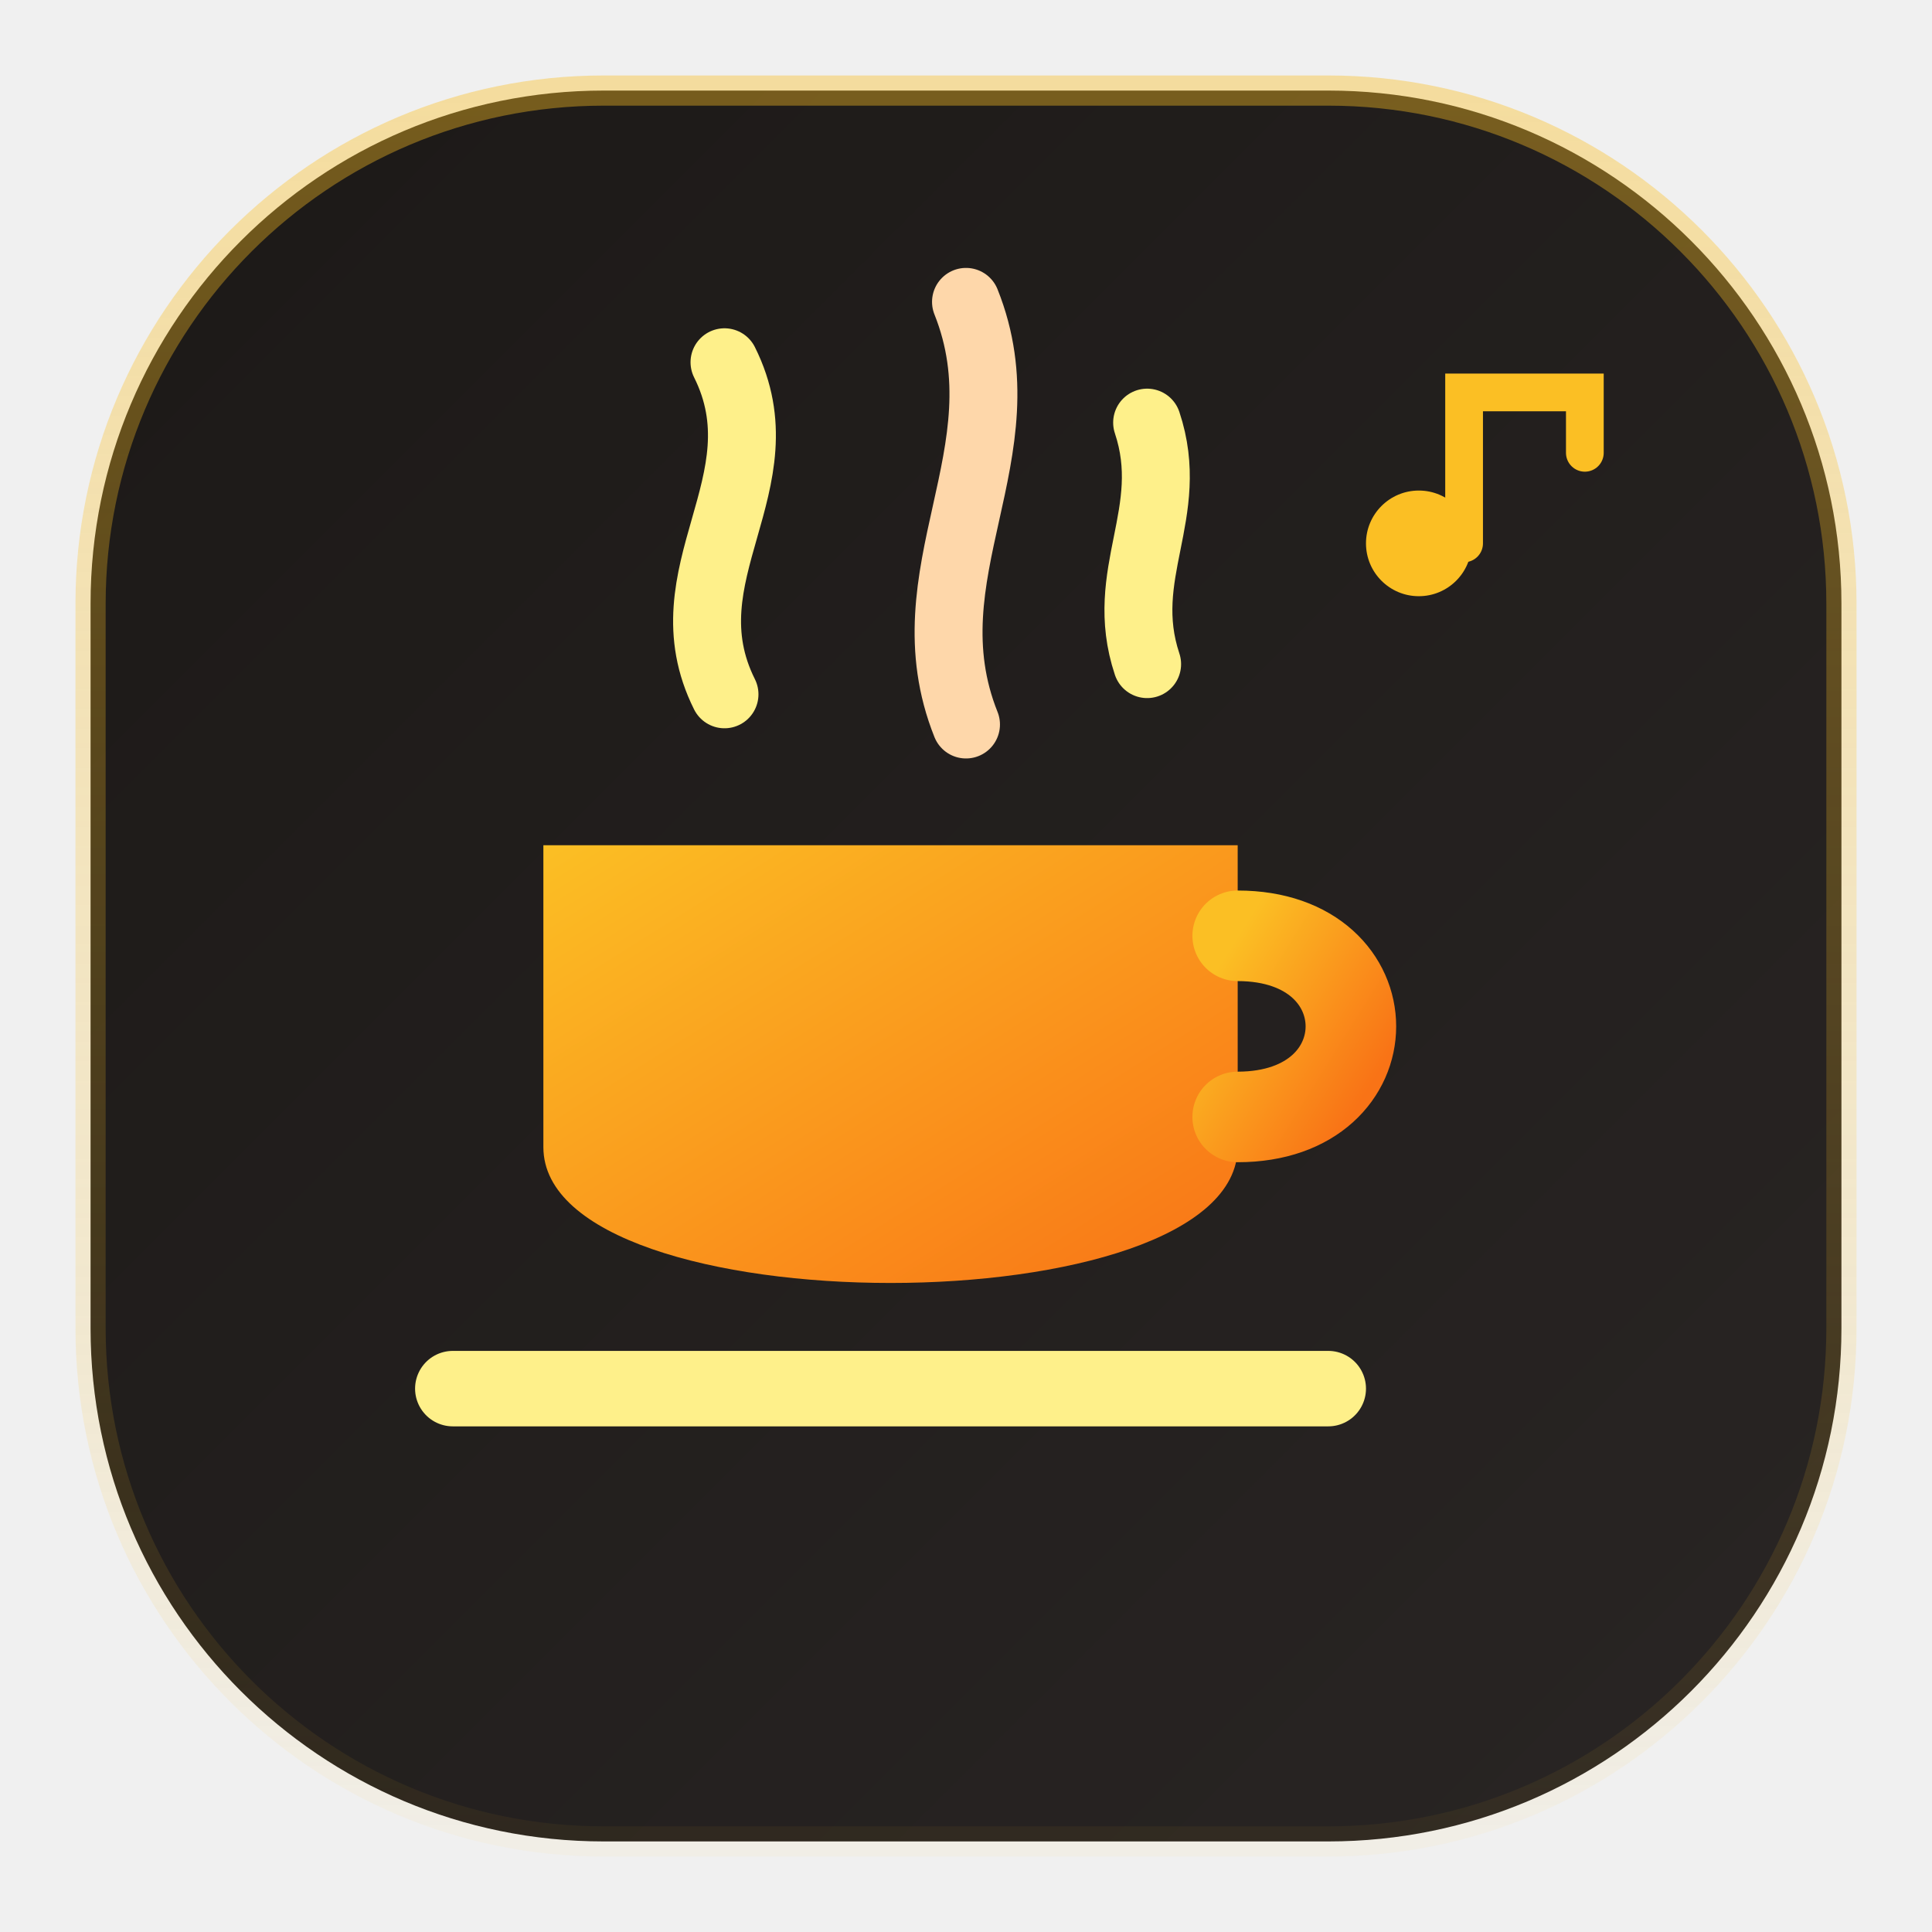
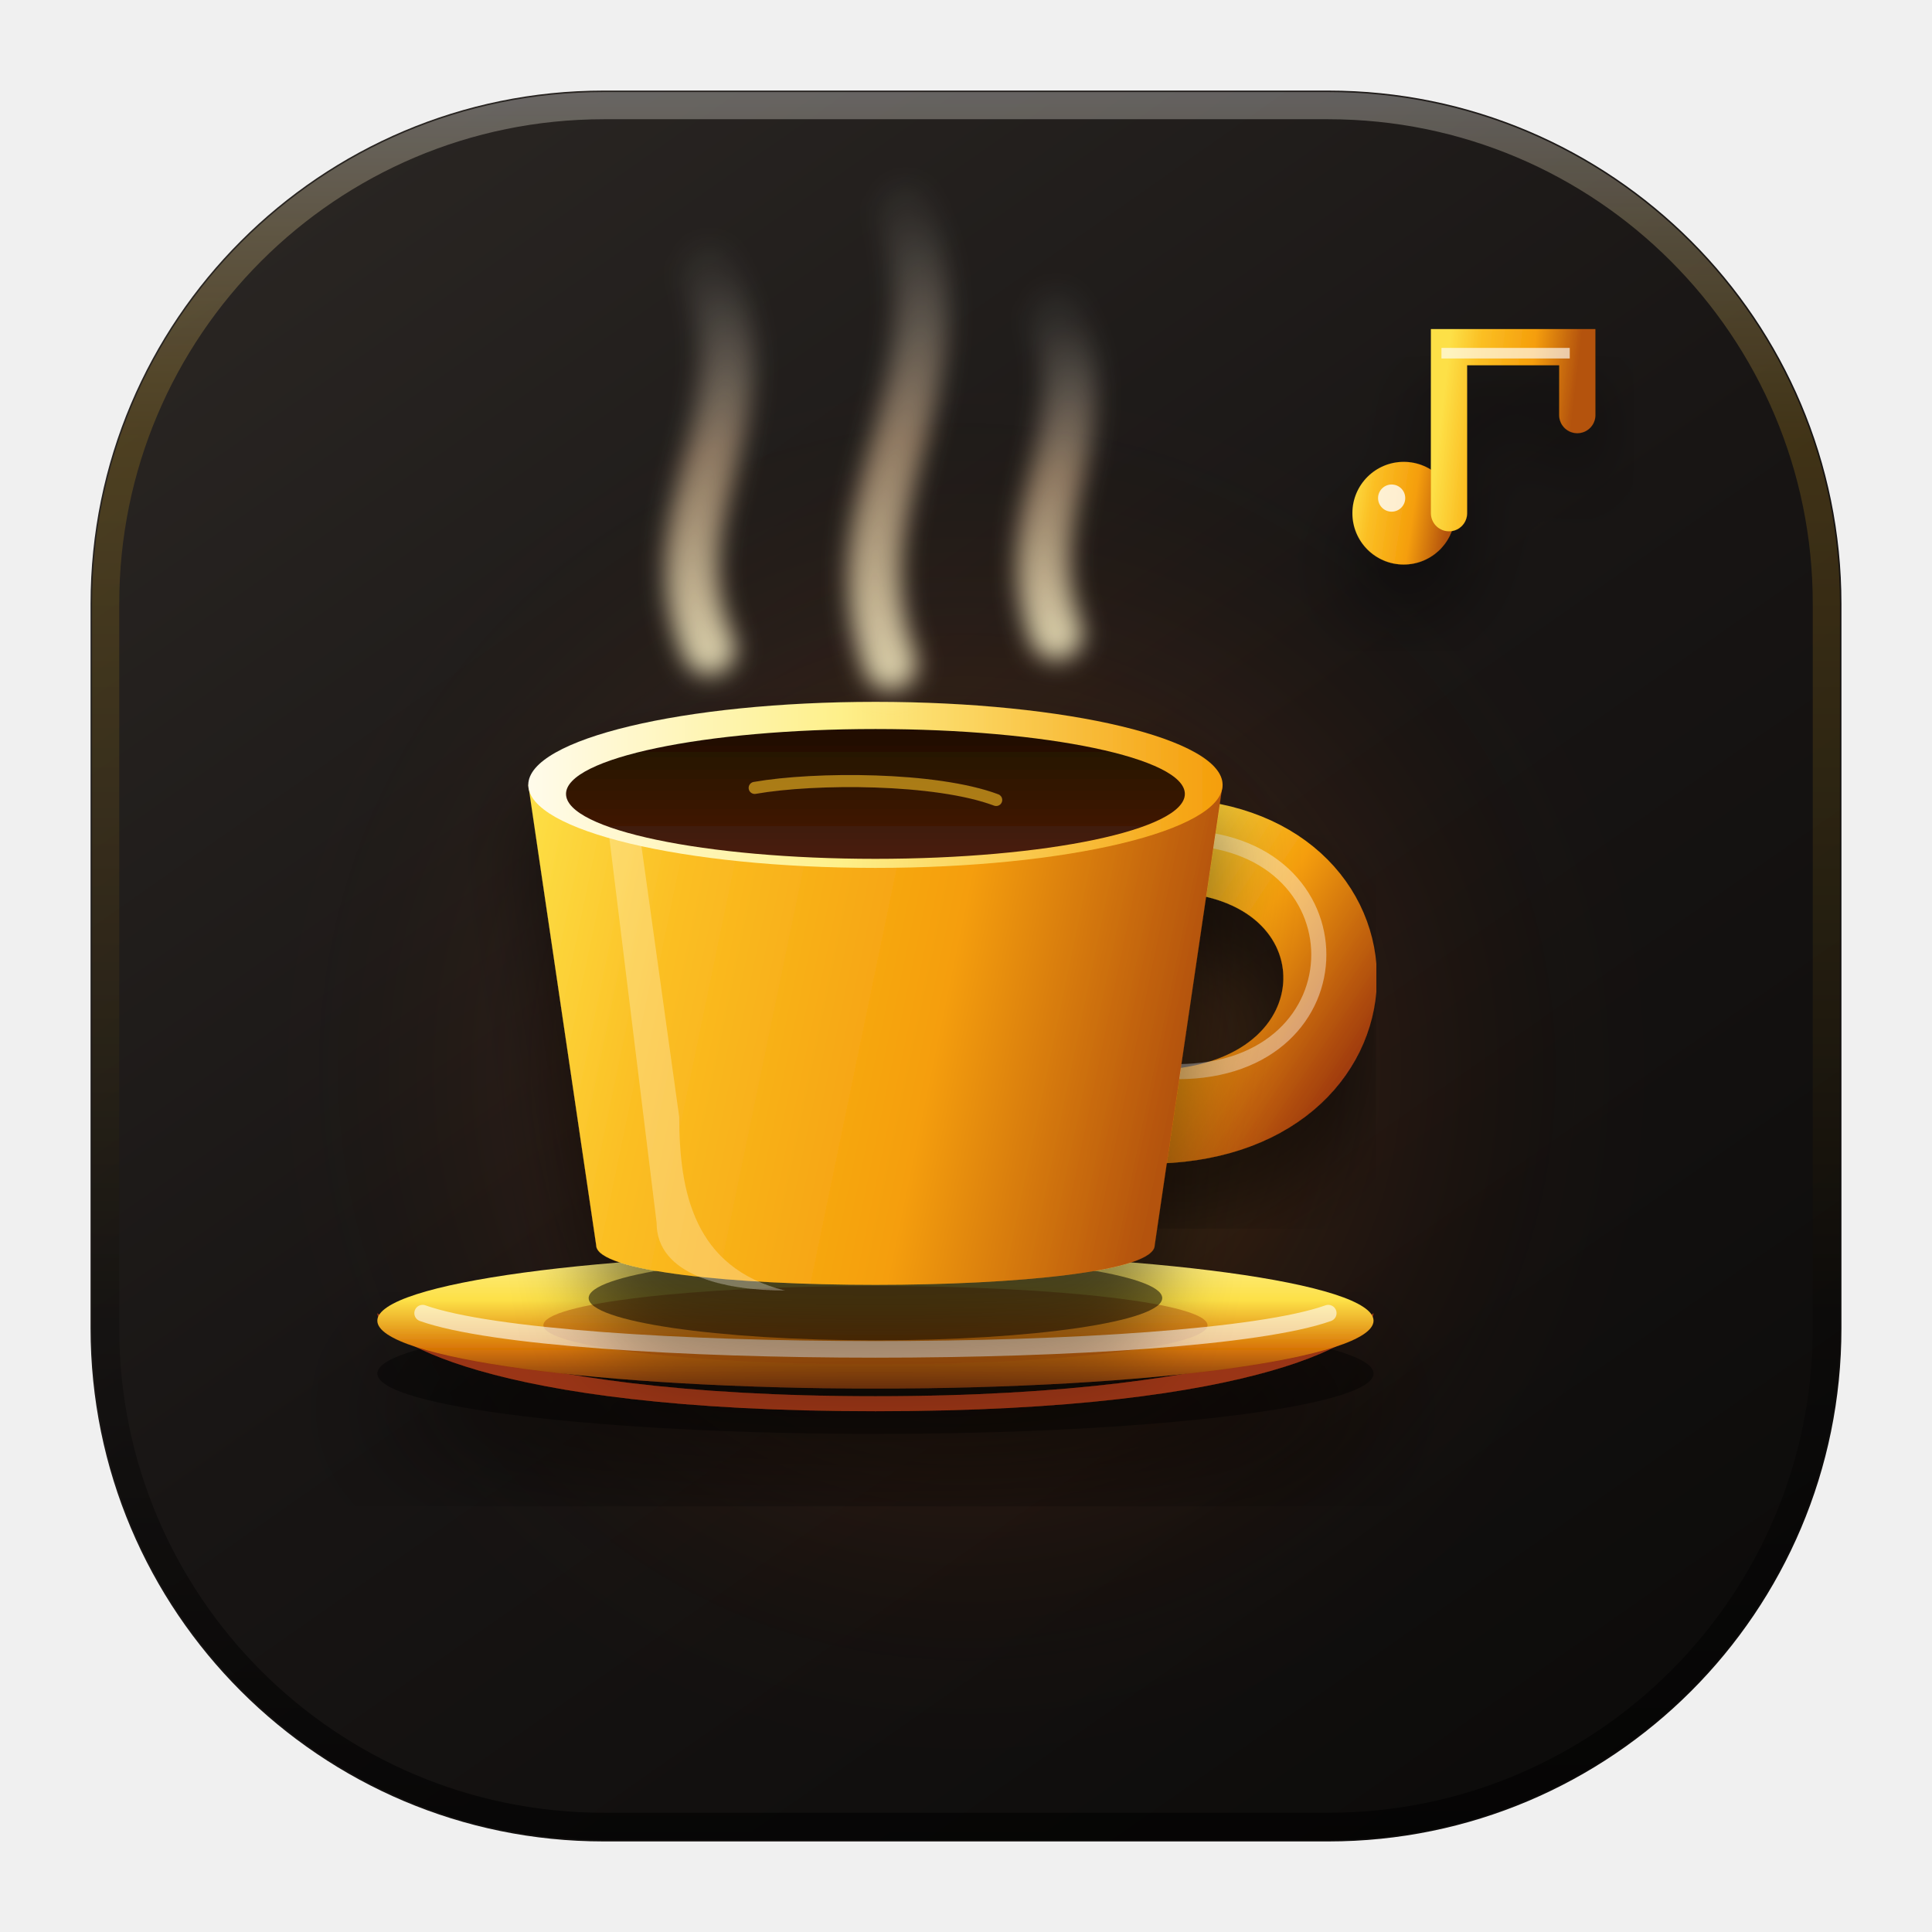
<svg xmlns="http://www.w3.org/2000/svg" viewBox="0 0 128 128" width="128" height="128">
  <defs>
-     <linearGradient id="cozyBg" x1="0%" y1="0%" x2="100%" y2="100%">
-       <stop offset="0%" stop-color="#1c1917" />
-       <stop offset="100%" stop-color="#292524" />
+     <filter id="saucerShadow" x="-20%" y="-20%" width="140%" height="160%">
+       <feDropShadow dx="0" dy="5" stdDeviation="4" flood-color="#000000" flood-opacity="0.5" />
+     </filter>
+     <filter id="cupDropShadow" x="-25%" y="-20%" width="150%" height="160%">
+       <feDropShadow dx="0" dy="3.5" stdDeviation="2.5" flood-color="#000000" flood-opacity="0.45" />
+     </filter>
+     <filter id="steamSoftBlur" x="-30%" y="-30%" width="160%" height="160%">
+       <feGaussianBlur stdDeviation="0.8" />
+     </filter>
+     <linearGradient id="bgGrad" x1="15%" y1="0%" x2="85%" y2="100%">
+       <stop offset="0%" stop-color="#2a2623" />
+       <stop offset="50%" stop-color="#181514" />
+       <stop offset="100%" stop-color="#0c0b0a" />
    </linearGradient>
-     <linearGradient id="amberGrad" x1="0%" y1="0%" x2="100%" y2="100%">
-       <stop offset="0%" stop-color="#fbbf24" />
-       <stop offset="100%" stop-color="#f97316" />
+     <linearGradient id="bevelRim" x1="0%" y1="0%" x2="0%" y2="100%">
+       <stop offset="0%" stop-color="#ffffff" stop-opacity="0.3" />
+       <stop offset="20%" stop-color="#fbbf24" stop-opacity="0.18" />
+       <stop offset="70%" stop-color="#000000" stop-opacity="0.2" />
+       <stop offset="100%" stop-color="#000000" stop-opacity="0.6" />
    </linearGradient>
-     <linearGradient id="warmRim" x1="0%" y1="0%" x2="0%" y2="100%">
-       <stop offset="0%" stop-color="#fbbf24" stop-opacity="0.4" />
-       <stop offset="100%" stop-color="#fbbf24" stop-opacity="0.05" />
+     <radialGradient id="backlight" cx="50%" cy="56%" r="42%">
+       <stop offset="0%" stop-color="#f59e0b" stop-opacity="0.24" />
+       <stop offset="60%" stop-color="#ea580c" stop-opacity="0.06" />
+       <stop offset="100%" stop-color="#000000" stop-opacity="0" />
+     </radialGradient>
+     <linearGradient id="cupBody3D" x1="0%" y1="0%" x2="100%" y2="15%">
+       <stop offset="0%" stop-color="#fde047" />
+       <stop offset="24%" stop-color="#fbbf24" />
+       <stop offset="65%" stop-color="#f59e0b" />
+       <stop offset="100%" stop-color="#b45309" />
+     </linearGradient>
+     <linearGradient id="cupRim3D" x1="0%" y1="0%" x2="100%" y2="0%">
+       <stop offset="0%" stop-color="#fffbeb" />
+       <stop offset="45%" stop-color="#fef08a" />
+       <stop offset="100%" stop-color="#f59e0b" />
+     </linearGradient>
+     <linearGradient id="coffeeSurface" x1="0%" y1="0%" x2="0%" y2="100%">
+       <stop offset="0%" stop-color="#1f0f05" />
+       <stop offset="100%" stop-color="#4a1d07" />
+     </linearGradient>
+     <linearGradient id="handleGrad" x1="0%" y1="0%" x2="100%" y2="100%">
+       <stop offset="0%" stop-color="#fde047" />
+       <stop offset="45%" stop-color="#f59e0b" />
+       <stop offset="100%" stop-color="#9a3412" />
+     </linearGradient>
+     <linearGradient id="saucerTopGrad" x1="0%" y1="0%" x2="0%" y2="100%">
+       <stop offset="0%" stop-color="#fef08a" />
+       <stop offset="35%" stop-color="#fde047" />
+       <stop offset="70%" stop-color="#d97706" />
+       <stop offset="100%" stop-color="#78350f" />
+     </linearGradient>
+     <linearGradient id="steamSoft" x1="0%" y1="100%" x2="0%" y2="0%">
+       <stop offset="0%" stop-color="#fef3c7" stop-opacity="0.8" />
+       <stop offset="50%" stop-color="#fed7aa" stop-opacity="0.5" />
+       <stop offset="100%" stop-color="#fffbeb" stop-opacity="0.05" />
    </linearGradient>
  </defs>
-   <rect x="6" y="6" width="116" height="116" rx="34" fill="url(#cozyBg)" stroke="url(#warmRim)" stroke-width="2" />
-   <path d="M 36 56 H 82 V 76 C 82 88, 36 88, 36 76 Z" fill="url(#amberGrad)" />
-   <path d="M 82 62 C 92 62, 92 74, 82 74" fill="none" stroke="url(#amberGrad)" stroke-width="6" stroke-linecap="round" />
-   <path d="M 30 92 H 88" stroke="#fef08a" stroke-width="5" stroke-linecap="round" />
-   <path d="M 48 46 C 44 38, 52 32, 48 24" fill="none" stroke="#fef08a" stroke-width="4.5" stroke-linecap="round" />
-   <path d="M 64 48 C 60 38, 68 30, 64 20" fill="none" stroke="#fed7aa" stroke-width="4.5" stroke-linecap="round" />
-   <path d="M 76 44 C 74 38, 78 34, 76 28" fill="none" stroke="#fef08a" stroke-width="4.5" stroke-linecap="round" />
-   <circle cx="94" cy="36" r="3.5" fill="#fbbf24" />
-   <path d="M 97 36 V 26 H 105 V 30" fill="none" stroke="#fbbf24" stroke-width="2.5" stroke-linecap="round" />
+   <rect x="6" y="6" width="116" height="116" rx="34" fill="url(#bgGrad)" />
+   <rect x="6" y="6" width="116" height="116" rx="34" fill="url(#backlight)" />
+   <rect x="7" y="7" width="114" height="114" rx="33" fill="none" stroke="url(#bevelRim)" stroke-width="1.8" />
+   <g filter="url(#saucerShadow)">
+     <ellipse cx="58" cy="91" rx="33" ry="4" fill="#000000" opacity="0.4" />
+     <path d="M 25 87 C 25 87, 32 92.5, 58 92.5 C 84 92.5, 91 87, 91 87 C 91 88.5, 84 93.5, 58 93.5 C 32 93.5, 25 88.5, 25 87 Z" fill="#9a3412" />
+     <ellipse cx="58" cy="87.5" rx="33" ry="4.5" fill="url(#saucerTopGrad)" />
+     <ellipse cx="58" cy="87.8" rx="22" ry="2.6" fill="#b45309" opacity="0.45" />
+     <path d="M 28 87 C 37 90.2, 79 90.2, 88 87" fill="none" stroke="#ffffff" stroke-width="1.1" stroke-linecap="round" opacity="0.6" />
+   </g>
+   <g filter="url(#cupDropShadow)">
+     <path d="M 77 56 C 92 56, 92 74, 76 74" fill="none" stroke="url(#handleGrad)" stroke-width="6.2" stroke-linecap="round" />
+     <path d="M 78 55.5 C 90.5 55.5, 90.5 71, 78 71" fill="none" stroke="#ffffff" stroke-width="1" stroke-linecap="round" opacity="0.4" />
+   </g>
+   <g filter="url(#cupDropShadow)">
+     <ellipse cx="58" cy="86" rx="19" ry="2.8" fill="#000000" opacity="0.5" />
+     <path d="M 35 52 H 81 L 76.5 82.5 C 76.5 86, 39.5 86, 39.5 82.5 Z" fill="url(#cupBody3D)" />
+     <path d="M 40 52.5 L 43.5 81 C 43.5 84.5, 48 85.5, 52 85.5 C 46 84, 45 79, 45 74 L 42 52.5 Z" fill="#ffffff" opacity="0.26" />
+     <ellipse cx="58" cy="52" rx="23" ry="5.5" fill="url(#cupRim3D)" />
+     <ellipse cx="58" cy="52.6" rx="20.5" ry="4.3" fill="url(#coffeeSurface)" />
+     <path d="M 50 52.2 C 54 51.5, 62 51.5, 66 53" fill="none" stroke="#fbbf24" stroke-width="0.8" stroke-linecap="round" opacity="0.6" />
+   </g>
+   <g filter="url(#steamSoftBlur)">
+     <path d="M 47 43 C 43 34, 51 28, 47 18" fill="none" stroke="url(#steamSoft)" stroke-width="3.5" stroke-linecap="round" />
+     <path d="M 59 44 C 55 33, 64 26, 60 14" fill="none" stroke="url(#steamSoft)" stroke-width="3.5" stroke-linecap="round" />
+     <path d="M 70 42 C 67 34, 73 29, 70 21" fill="none" stroke="url(#steamSoft)" stroke-width="3.5" stroke-linecap="round" />
+   </g>
+   <g filter="url(#cupDropShadow)">
+     <circle cx="93" cy="34" r="3.4" fill="url(#cupBody3D)" />
+     <circle cx="92.2" cy="33" r="0.9" fill="#ffffff" opacity="0.8" />
+     <path d="M 96 34 V 23 H 104.5 V 27.5" fill="none" stroke="url(#cupBody3D)" stroke-width="2.4" stroke-linecap="round" />
+     <path d="M 95.5 23.4 H 104" stroke="#ffffff" stroke-width="0.7" opacity="0.65" />
+   </g>
</svg>
